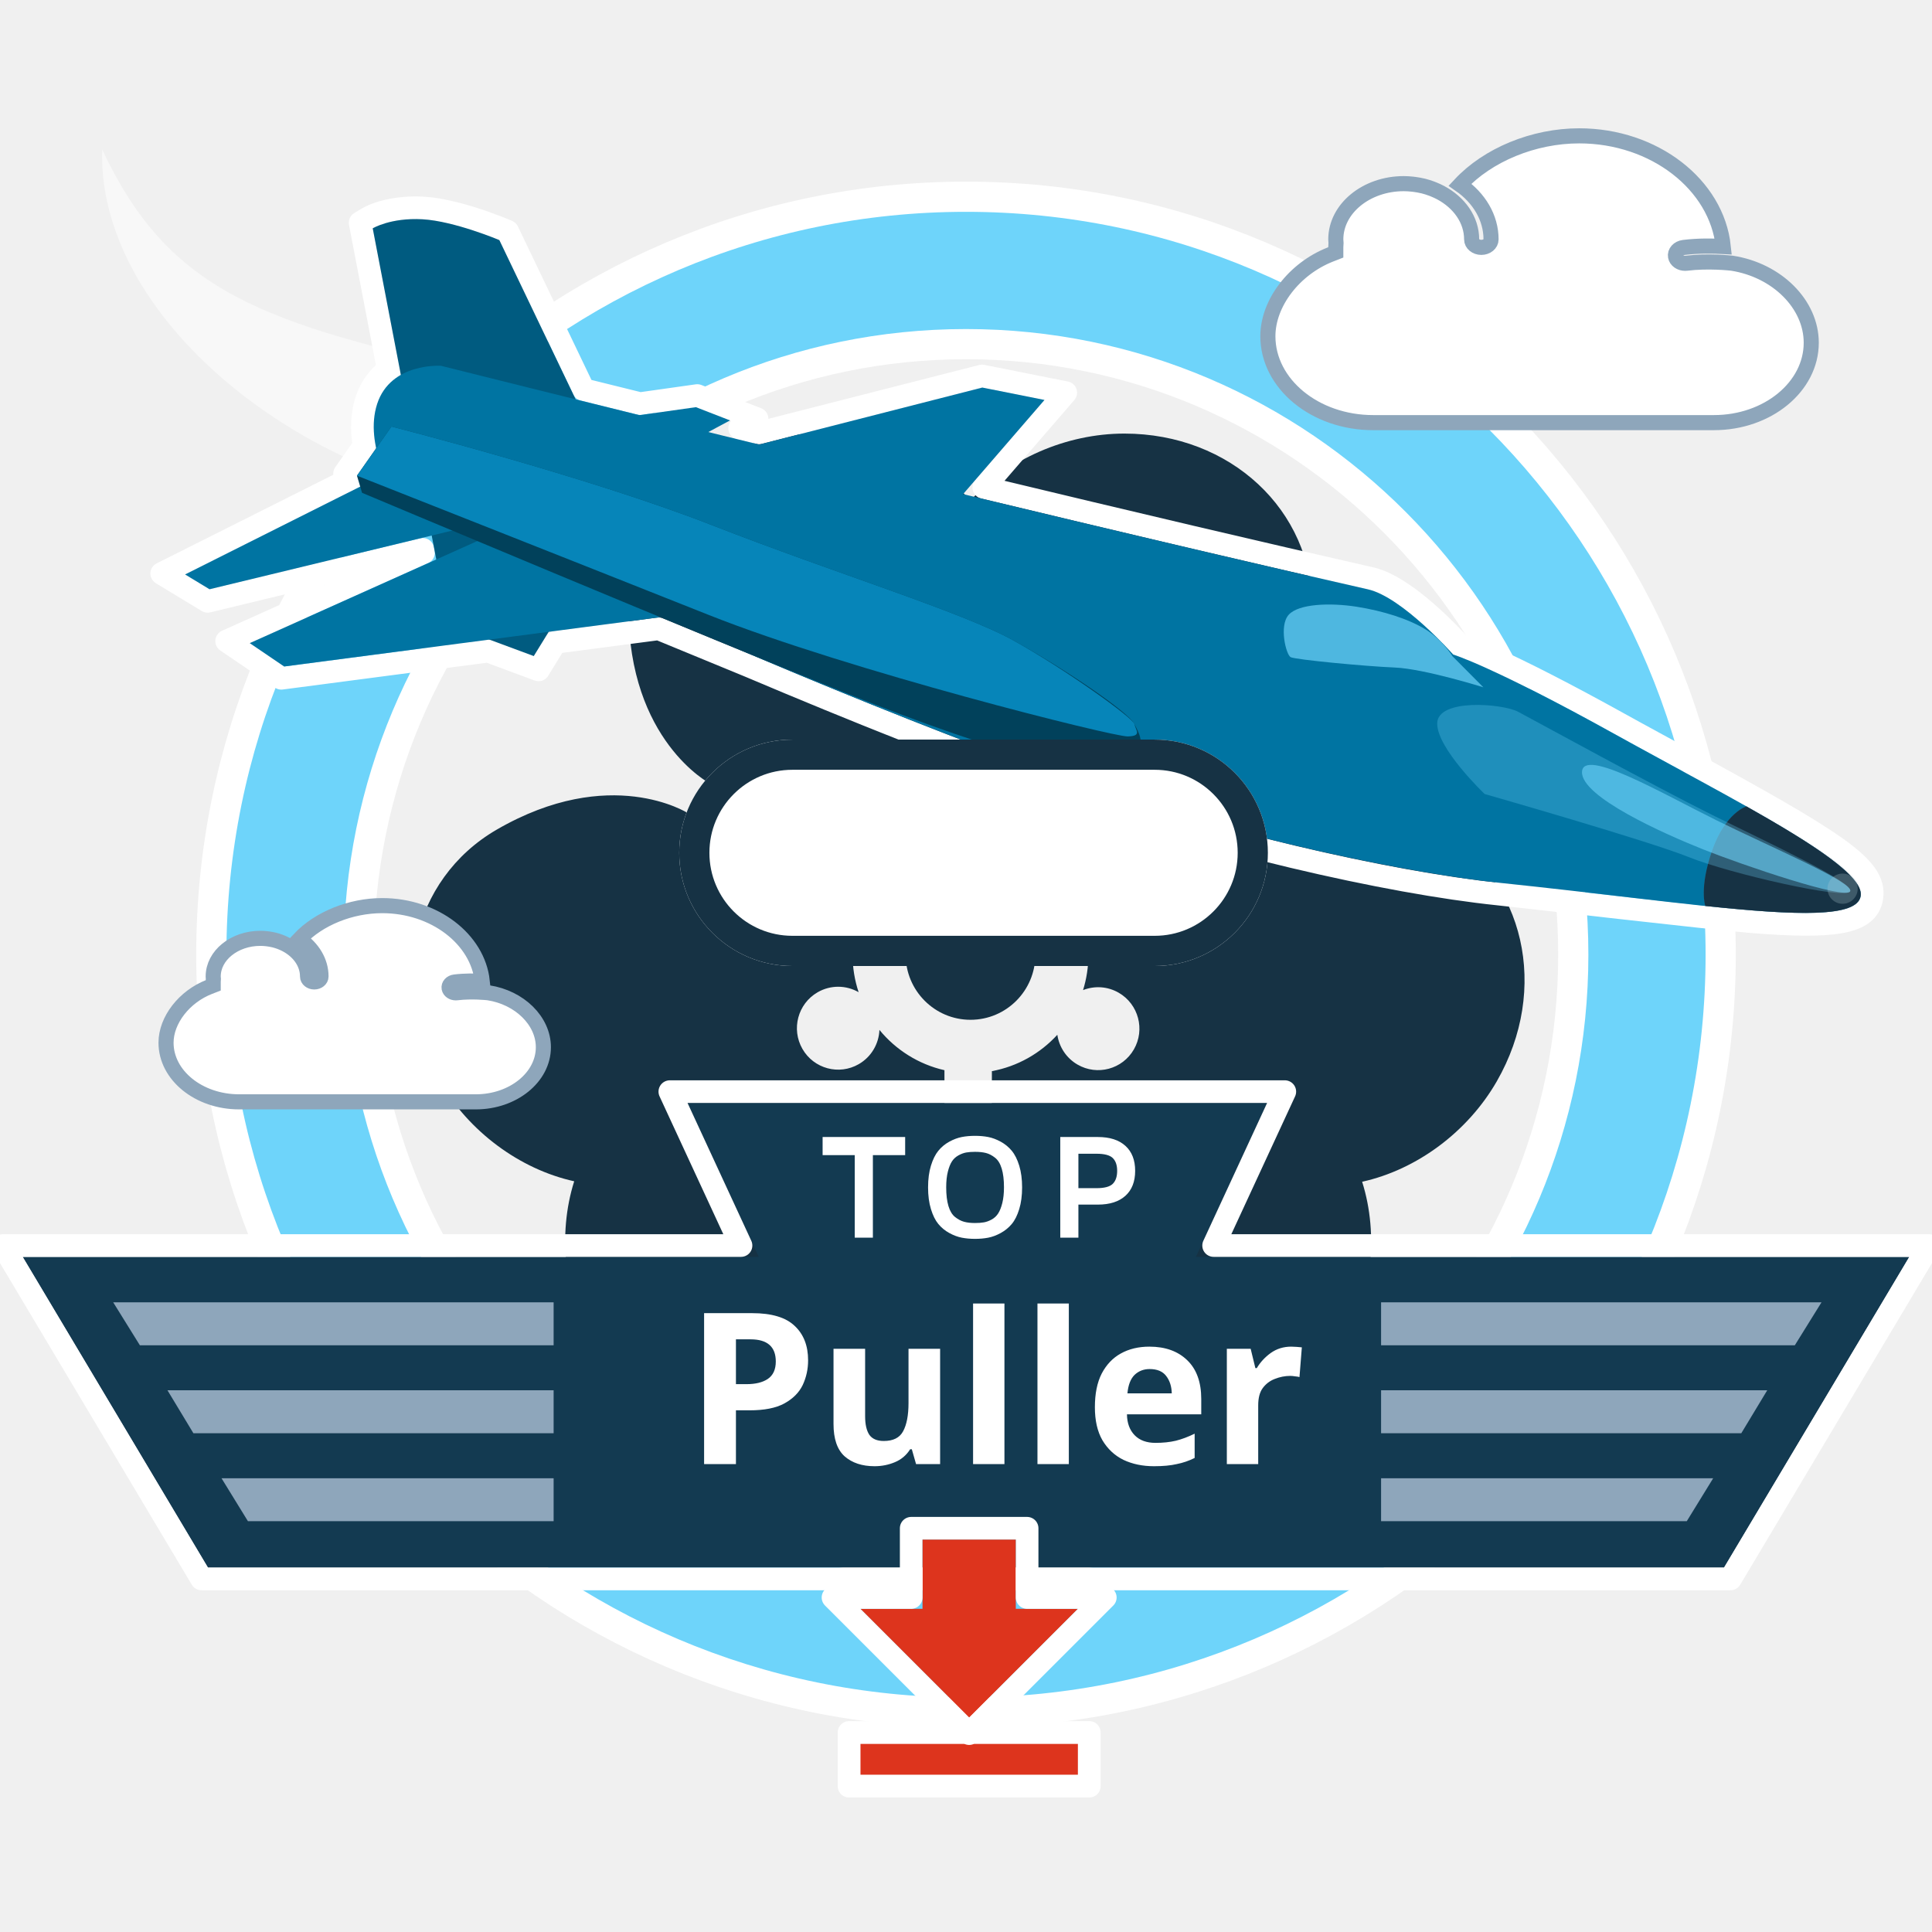
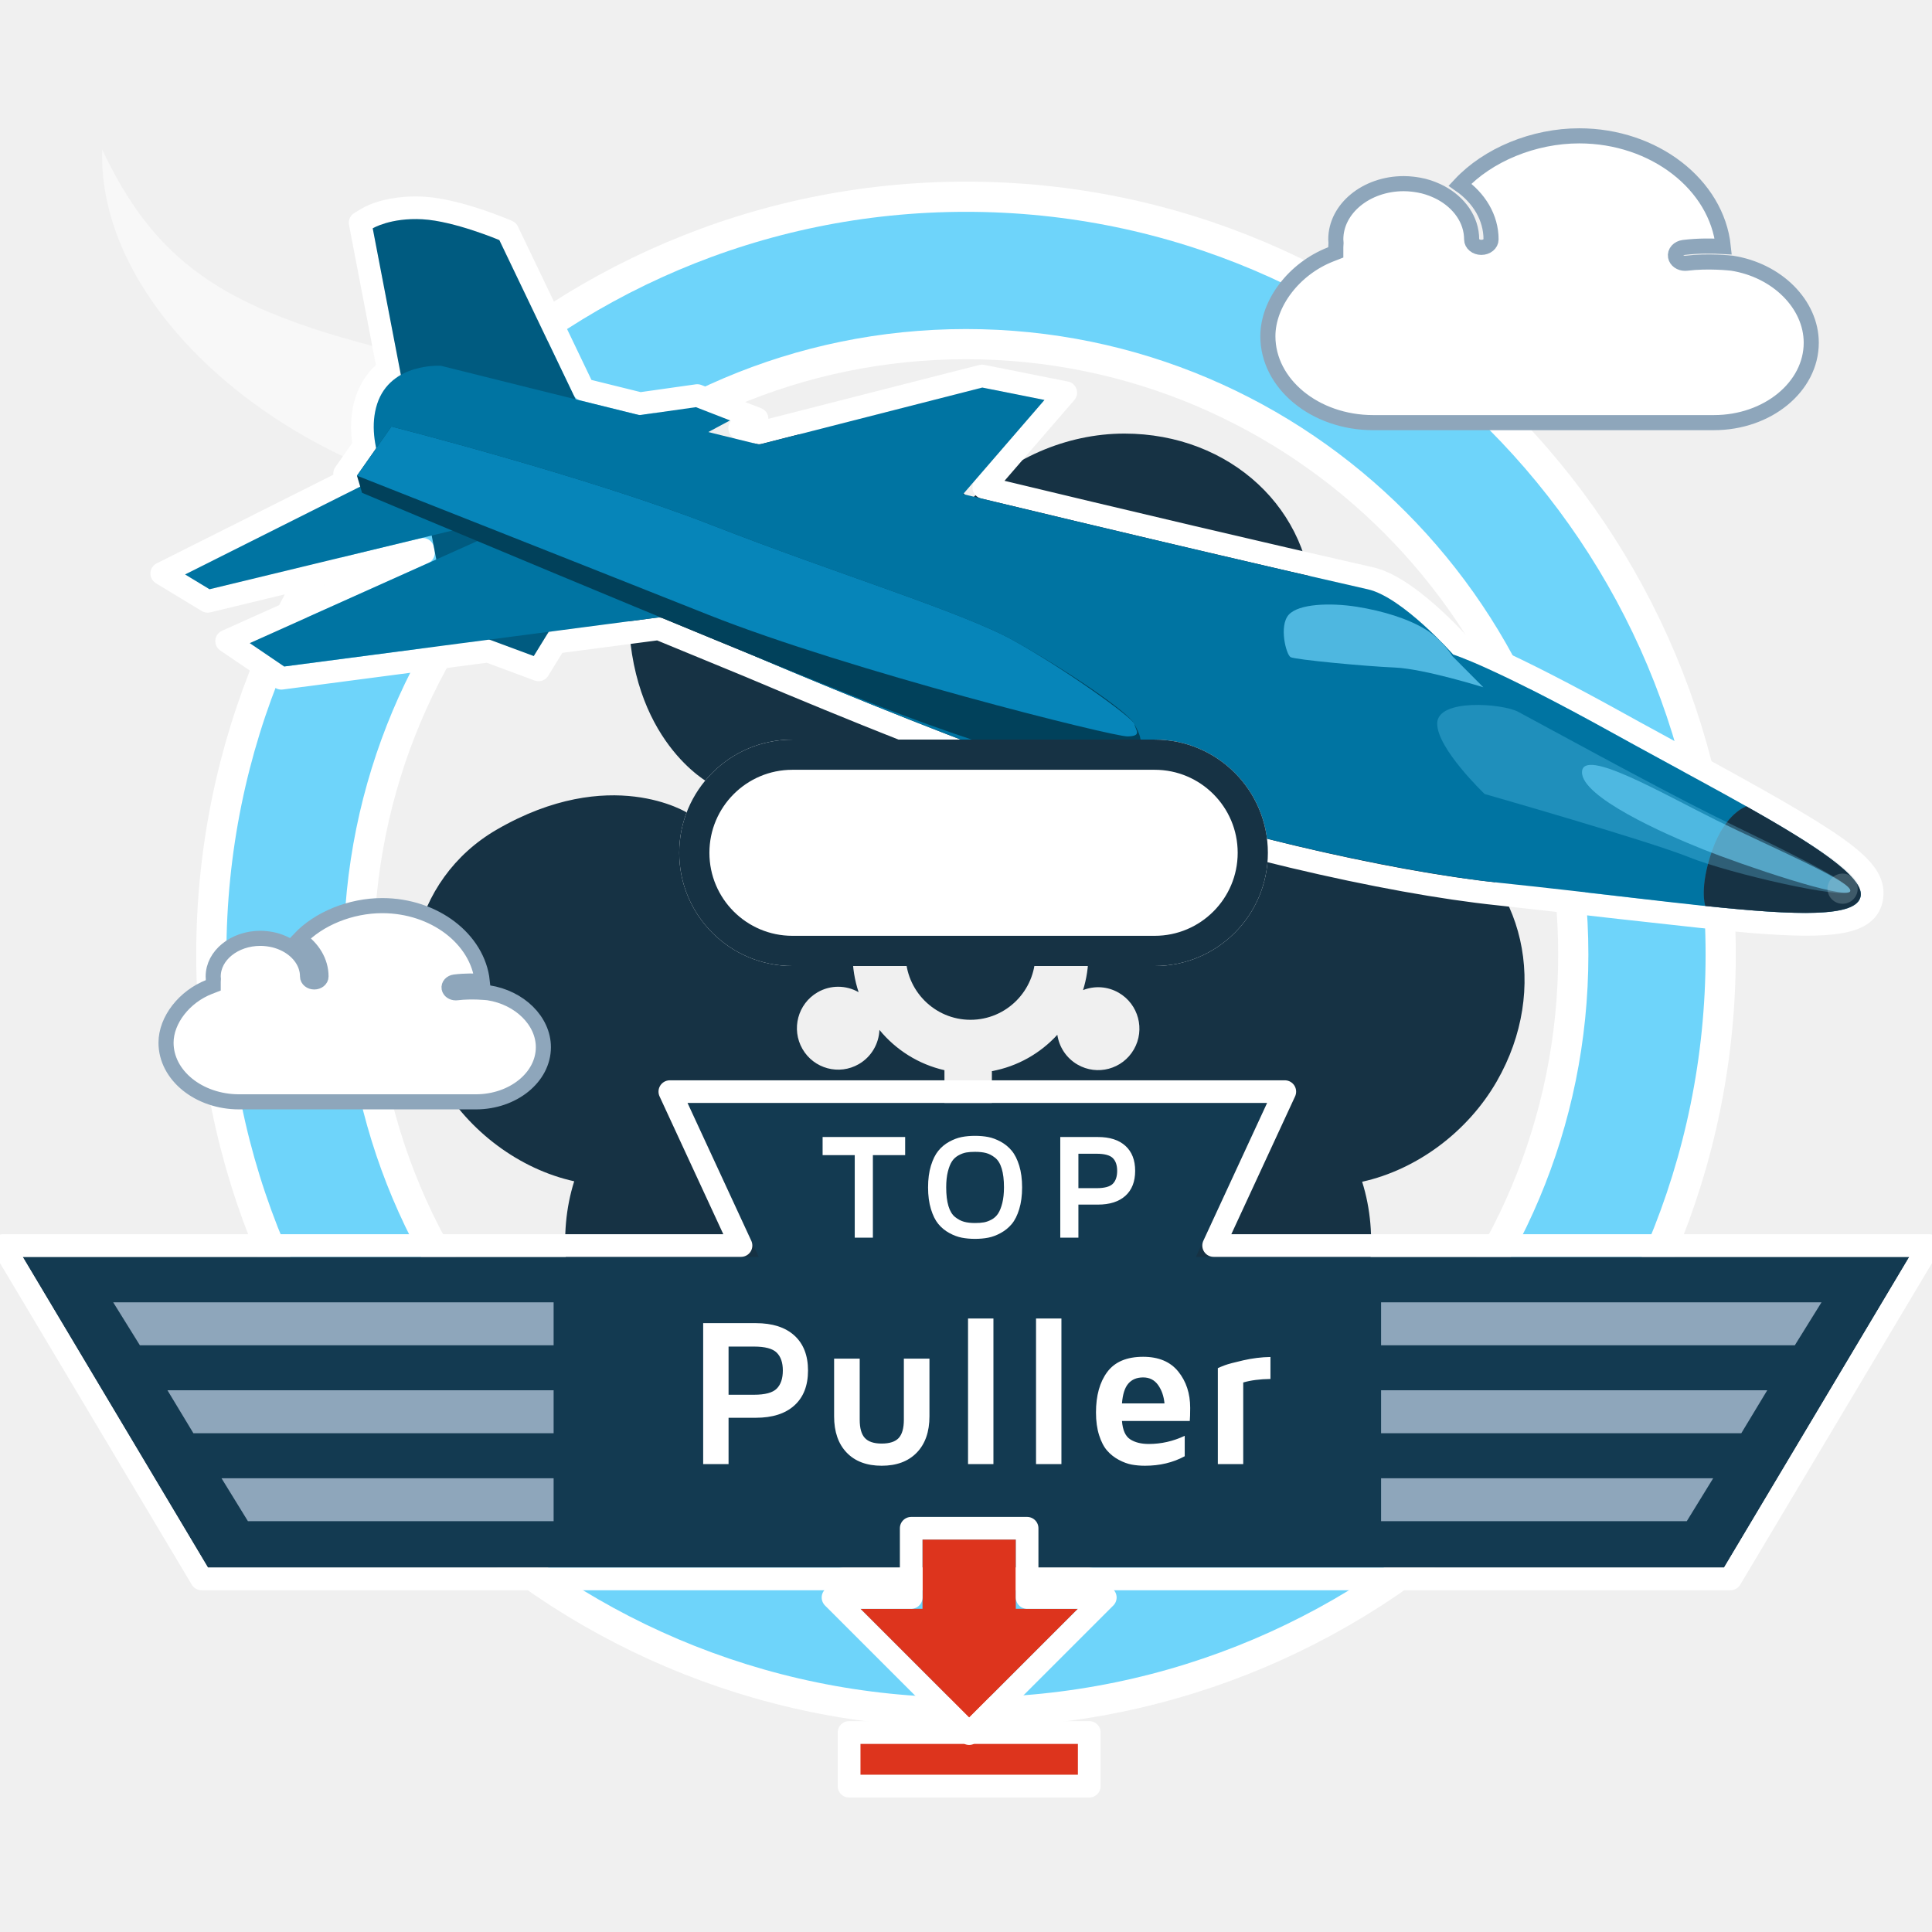
<svg xmlns="http://www.w3.org/2000/svg" xmlns:xlink="http://www.w3.org/1999/xlink" width="128" height="128" viewBox="0 0 128 128">
  <defs>
    <path id="a" d="M49.268,10.27 L0.5,10.27 L12.777,30.858 L113.223,30.858 L125.5,10.27 L78.232,10.27 L82.948,0.073 L44.552,0.073 L49.268,10.27 Z" />
    <path id="c" d="M0.056,2.621 C0.515,1.417 4.434,1.144 9.552,1.108 C9.552,1.108 10.567,2.14 10.121,4.754 C9.676,7.368 8.735,8.2 8.735,8.2 C3.096,5.805 -0.465,3.989 0.056,2.621 Z" />
    <filter id="b" width="100%" height="100%" x="0%" y="0%" filterUnits="objectBoundingBox">
      <feOffset in="SourceAlpha" result="shadowOffsetOuter1" />
      <feColorMatrix values="0 0 0 0 0.482 0 0 0 0 0.498 0 0 0 0 0.569 0 0 0 0.348 0" in="shadowOffsetOuter1" />
    </filter>
    <filter id="d" width="100%" height="100%" x="0%" y="0%" filterUnits="objectBoundingBox">
      <feGaussianBlur in="SourceGraphic" />
    </filter>
    <filter id="e" width="100%" height="100%" x="0%" y="0%" filterUnits="objectBoundingBox">
      <feGaussianBlur in="SourceGraphic" />
    </filter>
    <filter id="f" width="100%" height="100%" x="0%" y="0%" filterUnits="objectBoundingBox">
      <feGaussianBlur in="SourceGraphic" />
    </filter>
    <rect id="g" width="39" height="15" x="45" y="49" rx="7.5" />
    <path id="h" d="M71.418,106.588 L67.299,106.588 L67.299,102 L61.119,102 L61.119,106.588 L57,106.588 L64.209,113.797 L71.418,106.588 Z M57,115.529 L57,117.588 L71.418,117.588 L71.418,115.529 L57,115.529 Z" />
  </defs>
  <g fill="none" fill-rule="evenodd">
    <rect width="128" height="128" />
    <g fill-rule="nonzero" transform="translate(14 13)">
      <path fill="#163244" d="M35.572,42.869 L35.588,56.63 C35.588,56.63 35.9,62.089 28.559,66.346 C22.916,69.617 15.829,67.421 12.317,61.312 C10.392,57.962 9.922,53.768 11.042,50.229 C7.43,49.433 4.048,46.928 2.122,43.578 C-1.39,37.469 0.26,30.207 5.903,26.935 C13.439,22.566 18.559,25.83 18.559,25.83 L29.9,32.686 C29.631,33.48 29.485,34.33 29.485,35.215 C29.485,36.084 29.626,36.92 29.886,37.701 C29.07,37.235 28.037,37.204 27.165,37.709 C25.857,38.468 25.409,40.147 26.164,41.461 C26.919,42.774 28.591,43.224 29.899,42.466 C30.741,41.978 31.227,41.108 31.265,40.2 C32.348,41.52 33.853,42.479 35.572,42.869 Z M44.651,32.558 L55.728,25.86 C55.728,25.86 60.849,22.597 68.385,26.966 C74.027,30.238 75.677,37.5 72.165,43.609 C70.239,46.958 66.858,49.464 63.245,50.26 C64.365,53.799 63.896,57.993 61.97,61.343 C58.458,67.452 51.371,69.648 45.729,66.376 C38.387,62.12 38.699,56.661 38.699,56.661 L38.715,42.932 C40.417,42.619 41.926,41.751 43.051,40.523 C43.17,41.322 43.637,42.061 44.388,42.497 C45.696,43.255 47.368,42.805 48.123,41.491 C48.878,40.178 48.43,38.498 47.122,37.74 C46.372,37.305 45.503,37.268 44.755,37.563 C44.986,36.821 45.11,36.033 45.11,35.215 C45.11,34.282 44.948,33.387 44.651,32.558 Z M31.332,30.149 L20.016,23.862 C20.016,23.862 14.642,21.04 14.642,12.301 C14.642,5.758 20.079,0.692 27.103,0.692 C30.954,0.692 34.806,2.381 37.298,5.125 C39.79,2.381 43.642,0.692 47.493,0.692 C54.517,0.692 59.954,5.758 59.954,12.301 C59.954,20.814 55.091,23.273 55.091,23.273 L43.243,30.124 C42.162,28.852 40.684,27.931 39.001,27.556 C39.63,27.052 40.032,26.277 40.032,25.407 C40.032,23.89 38.808,22.661 37.298,22.661 C35.788,22.661 34.564,23.89 34.564,25.407 C34.564,26.277 34.966,27.052 35.595,27.556 C33.901,27.934 32.415,28.864 31.332,30.149 Z M37.298,39.53 C34.925,39.53 33.001,37.598 33.001,35.215 C33.001,32.831 34.925,30.899 37.298,30.899 C39.671,30.899 41.595,32.831 41.595,35.215 C41.595,37.598 39.671,39.53 37.298,39.53 Z" transform="translate(13 15.034)" />
      <path fill="#6ED4FA" stroke="#FFFFFF" stroke-width="2" d="M50,90.698 C72.211,90.698 90.234,72.598 90.234,50.249 C90.234,27.9 72.211,9.8 50,9.8 C27.789,9.8 9.766,27.9 9.766,50.249 C9.766,72.598 27.789,90.698 50,90.698 Z M50,100.464 C22.386,100.464 0,77.982 0,50.249 C0,22.516 22.386,0.034 50,0.034 C77.614,0.034 100,22.516 100,50.249 C100,77.982 77.614,100.464 50,100.464 Z" />
    </g>
    <g transform="translate(1 73)">
      <g stroke-linecap="round" stroke-linejoin="round">
        <use fill="#133A51" xlink:href="#a" />
        <path stroke="#FFFFFF" stroke-width="1.5" d="M48.095,9.52 L43.378,-0.677 L84.122,-0.677 L79.405,9.52 L126.82,9.52 L113.649,31.608 L12.351,31.608 L-0.82,9.52 L48.095,9.52 Z" />
      </g>
      <path fill="#FFFFFF" d="M53.5,3.531 L53.5,2.33 L58.969,2.33 L58.969,3.531 L56.831,3.531 L56.831,9 L55.629,9 L55.629,3.531 L53.5,3.531 Z M60.487,5.67 C60.487,5.123 60.55,4.643 60.677,4.229 C60.804,3.816 60.968,3.486 61.168,3.241 C61.368,2.995 61.61,2.795 61.893,2.64 C62.176,2.486 62.453,2.382 62.723,2.33 C62.993,2.278 63.285,2.252 63.597,2.252 C63.91,2.252 64.201,2.278 64.471,2.33 C64.741,2.382 65.018,2.486 65.301,2.64 C65.584,2.795 65.828,2.995 66.031,3.241 C66.235,3.486 66.4,3.816 66.527,4.229 C66.654,4.643 66.717,5.123 66.717,5.67 C66.717,6.21 66.654,6.689 66.527,7.105 C66.4,7.522 66.235,7.852 66.031,8.094 C65.828,8.337 65.584,8.535 65.301,8.69 C65.018,8.845 64.741,8.948 64.471,9 C64.201,9.052 63.91,9.078 63.597,9.078 C63.285,9.078 62.993,9.052 62.723,9 C62.453,8.948 62.176,8.845 61.893,8.69 C61.61,8.535 61.368,8.337 61.168,8.094 C60.968,7.852 60.804,7.522 60.677,7.105 C60.55,6.689 60.487,6.21 60.487,5.67 Z M61.688,5.66 C61.688,6.161 61.738,6.576 61.837,6.905 C61.936,7.234 62.083,7.476 62.276,7.63 C62.47,7.785 62.669,7.89 62.872,7.945 C63.076,8.001 63.317,8.028 63.597,8.028 C63.825,8.028 64.022,8.014 64.188,7.984 C64.354,7.955 64.525,7.892 64.701,7.796 C64.876,7.7 65.02,7.567 65.13,7.396 C65.241,7.225 65.333,6.993 65.406,6.7 C65.479,6.407 65.516,6.061 65.516,5.66 C65.516,5.165 65.466,4.754 65.367,4.425 C65.268,4.096 65.12,3.854 64.923,3.7 C64.726,3.545 64.527,3.442 64.327,3.39 C64.127,3.338 63.884,3.312 63.597,3.312 C63.376,3.312 63.182,3.326 63.016,3.355 C62.85,3.385 62.678,3.448 62.501,3.546 C62.324,3.644 62.18,3.775 62.071,3.941 C61.962,4.107 61.871,4.335 61.798,4.625 C61.725,4.915 61.688,5.26 61.688,5.66 Z M69.246,9 L69.246,2.33 L71.736,2.33 C72.524,2.33 73.132,2.525 73.562,2.916 C73.992,3.307 74.207,3.858 74.207,4.571 C74.207,5.284 73.992,5.835 73.562,6.224 C73.132,6.613 72.524,6.808 71.736,6.808 L70.447,6.808 L70.447,9 L69.246,9 Z M70.447,5.719 L71.648,5.719 C72.175,5.719 72.535,5.622 72.727,5.428 C72.919,5.235 73.015,4.949 73.015,4.571 C73.015,4.197 72.918,3.915 72.725,3.724 C72.531,3.534 72.172,3.438 71.648,3.438 L70.447,3.438 L70.447,5.719 Z" />
      <path fill="#8EA6BB" d="M35.679,13.283 L6.5,13.283 L8.268,16.129 L35.679,16.129 L35.679,13.283 Z M35.679,19.11 L10.095,19.11 L11.814,21.956 L35.679,21.956 L35.679,19.11 Z M35.679,24.938 L13.676,24.938 L15.426,27.783 L35.679,27.783 L35.679,24.938 Z" />
      <path fill="#8EA6BB" d="M119.679,13.283 L90.5,13.283 L92.268,16.129 L119.679,16.129 L119.679,13.283 Z M119.679,19.11 L94.095,19.11 L95.814,21.956 L119.679,21.956 L119.679,19.11 Z M119.679,24.938 L97.676,24.938 L99.426,27.783 L119.679,27.783 L119.679,24.938 Z" transform="matrix(-1 0 0 1 210.179 0)" />
-       <text fill="#FFFFFF" font-family="MavenProBold, Maven Pro" font-size="14" font-weight="bold">
-         <tspan x="44.384" y="24">Puller</tspan>
-       </text>
+       <path fill="#FFFFFF" d="M45.587,24 L45.587,14.662 L49.074,14.662 C50.177,14.662 51.029,14.936 51.63,15.482 C52.232,16.029 52.533,16.802 52.533,17.8 C52.533,18.798 52.232,19.569 51.63,20.114 C51.029,20.658 50.177,20.931 49.074,20.931 L47.269,20.931 L47.269,24 L45.587,24 Z M47.269,19.406 L48.951,19.406 C49.689,19.406 50.193,19.271 50.461,19 C50.73,18.728 50.865,18.328 50.865,17.8 C50.865,17.276 50.729,16.88 50.458,16.614 C50.187,16.347 49.684,16.214 48.951,16.214 L47.269,16.214 L47.269,19.406 Z M54.262,20.835 L54.262,17.014 L55.958,17.014 L55.958,21.061 C55.958,21.621 56.071,22.024 56.299,22.271 C56.527,22.517 56.899,22.64 57.414,22.64 C57.938,22.64 58.314,22.517 58.542,22.271 C58.769,22.024 58.883,21.621 58.883,21.061 L58.883,17.014 L60.579,17.014 L60.579,20.835 C60.579,21.86 60.298,22.662 59.738,23.241 C59.177,23.82 58.403,24.109 57.414,24.109 C56.425,24.109 55.652,23.82 55.096,23.241 C54.54,22.662 54.262,21.86 54.262,20.835 Z M63.135,24 L63.135,14.354 L64.817,14.354 L64.817,24 L63.135,24 Z M67.64,24 L67.64,14.354 L69.322,14.354 L69.322,24 L67.64,24 Z M71.612,20.582 C71.612,19.461 71.861,18.565 72.36,17.896 C72.859,17.226 73.651,16.891 74.736,16.891 C75.761,16.891 76.537,17.216 77.063,17.868 C77.59,18.52 77.853,19.322 77.853,20.274 C77.853,20.666 77.844,20.956 77.826,21.143 L73.334,21.143 C73.38,21.749 73.561,22.154 73.878,22.359 C74.195,22.564 74.606,22.667 75.112,22.667 C75.932,22.667 76.725,22.487 77.491,22.127 L77.491,23.48 C76.716,23.9 75.839,24.109 74.859,24.109 C74.549,24.109 74.257,24.084 73.984,24.034 C73.71,23.984 73.424,23.879 73.126,23.72 C72.827,23.56 72.57,23.357 72.354,23.111 C72.137,22.865 71.959,22.525 71.82,22.089 C71.681,21.654 71.612,21.152 71.612,20.582 Z M73.334,19.98 L76.151,19.98 C76.105,19.497 75.963,19.09 75.724,18.757 C75.484,18.424 75.155,18.258 74.736,18.258 C74.317,18.258 73.99,18.393 73.755,18.665 C73.52,18.936 73.38,19.374 73.334,19.98 Z M79.685,24 L79.685,17.643 C79.799,17.588 79.956,17.523 80.157,17.448 C80.357,17.373 80.761,17.265 81.367,17.126 C81.973,16.987 82.574,16.913 83.171,16.904 L83.171,18.36 C82.47,18.369 81.868,18.447 81.367,18.593 L81.367,24 L79.685,24 Z" />
    </g>
    <g transform="scale(-1 1) rotate(-29 48.07 269.429)">
      <path fill="#FFFFFF" d="M124.667,12.684 C122.09,22.217 108.952,28.588 95.798,27.803 L95.798,19.383 C111.243,20.657 117.687,20.395 124.667,12.684 Z" opacity=".5" transform="rotate(12 110.233 20.276)" />
      <path stroke="#FFFFFF" stroke-width="1.5" d="M101.231,24.609 L101.469,26.855 L101.12,27.198 L108.857,38.515 L105.301,38.652 L94.503,28.727 L94.354,28.906 L102.924,40.346 L98.561,40.744 L87.452,32.532 L83.926,31.996 L83.828,29.854 L78.285,25.757 C75.935,25.488 73.771,25.238 71.833,25.009 C64.156,24.198 56.927,23.264 50.387,22.2 C39.517,20.429 27.852,17.027 21.114,14.158 C19.487,13.464 7.98,8.731 5.534,7.618 C0.67,5.405 -1.28,4.023 -0.645,2.354 C0.072,0.472 3.039,0.279 15.173,0.377 C16.718,0.39 17.481,0.395 18.382,0.398 C18.806,0.4 19.21,0.401 19.601,0.401 C23.645,0.401 26.743,0.51 29.02,0.692 C30.179,0.785 30.936,0.879 31.366,0.954 C31.471,0.919 31.602,0.876 31.756,0.828 C32.209,0.684 32.699,0.541 33.212,0.407 C33.964,0.211 34.698,0.052 35.393,-0.056 C36.718,-0.263 37.821,-0.277 38.662,-0.032 C45.863,2.063 54.43,4.481 63.984,7.125 L62.281,-1.004 L67.67,0.72 L78.759,11.179 C79.186,11.296 79.612,11.412 80.038,11.527 L79.328,10.427 L83.54,11 L86.595,13.306 C87.86,13.647 89.102,13.983 90.319,14.311 L99.8,7.574 L100.082,7.604 C100.138,7.61 100.239,7.622 100.377,7.64 C100.606,7.67 100.86,7.706 101.134,7.75 C101.917,7.874 102.701,8.032 103.438,8.227 C104.212,8.432 104.891,8.667 105.452,8.938 C105.828,9.12 106.177,9.32 106.5,9.535 C107.49,10.195 108.088,10.874 108.368,11.363 L108.627,11.816 L102.277,19.419 C102.62,20.176 102.73,21.009 102.558,21.902 C102.372,22.87 101.908,23.773 101.231,24.609 Z" stroke-linecap="round" stroke-linejoin="round" />
      <path fill="#005B80" d="M107.717,11.736 L90.583,32.251 L84.647,31.347 L84.302,23.804 L88.01,16.871 L100.002,8.35 C100.002,8.35 103.223,8.693 105.126,9.613 C107.028,10.533 107.717,11.736 107.717,11.736 Z" />
      <polygon fill="#0074A2" points="107.472 37.818 96.429 21.666 83.245 11.717 80.843 11.39 86.825 20.649 105.581 37.891" />
      <polygon fill="#0074A2" points="101.519 39.721 98.777 39.971 66.658 16.23 63.279 .103 67.28 1.382 86.088 19.123" />
      <path fill="#0074A2" d="M38.452,0.688 C63.242,7.902 99.346,17.508 99.346,17.508 C99.346,17.508 102.368,18.923 101.822,21.76 C101.275,24.597 97.951,26.407 97.951,26.407 C97.951,26.407 72.491,25.039 50.508,21.459 C37.776,19.386 26.247,15.529 21.408,13.468 C9.224,8.278 -0.794,4.854 0.056,2.621 C0.791,0.693 10.401,1.151 19.601,1.151 C28.8,1.151 31.42,1.729 31.42,1.729 C31.42,1.729 36.202,0.033 38.452,0.688 Z" />
      <use fill="black" filter="url(#b)" xlink:href="#c" />
      <use fill="#163244" xlink:href="#c" />
      <path fill="#01415B" d="M46.252,17.836 C46.649,16.55 47.138,16.363 47.655,15.998 C48.367,15.493 53.463,15.036 57.362,15.036 C61.262,15.036 69.745,16.857 78.544,18.041 C87.342,19.225 100.266,22.62 100.266,22.62 L100.685,26.574 L99.842,27.403 C99.842,27.403 75.033,24.708 65.081,23.431 C55.129,22.153 45.527,20.18 46.252,17.836 Z" />
      <path fill="#0685B9" d="M47.655,16.93 C46.815,16.442 47.377,16.319 47.655,15.998 C47.932,15.676 53.463,15.036 57.362,15.036 C61.262,15.036 69.745,16.857 78.544,18.041 C87.342,19.225 100.266,22.62 100.266,22.62 L100.685,26.574 C100.685,26.574 85.808,24.626 75.856,23.349 C65.905,22.071 48.494,17.417 47.655,16.93 Z" />
      <path fill="#4EB7E0" d="M28.616,2.657 C28.616,2.657 32.632,3.479 34.392,4.36 C36.152,5.242 40.415,7.101 40.756,7.101 C41.097,7.101 42.446,5.669 42.228,4.707 C42.009,3.745 40.199,2.659 38.536,2.054 C36.873,1.45 35.166,1.1 33.837,1.159 C32.507,1.219 31.411,1.847 31.411,1.847 L28.616,2.657 Z" />
      <path fill="#6ED4FA" d="M0.764,2.958 C0.764,3.615 8.379,5.668 11.25,5.971 C14.122,6.273 25.169,8.631 25.169,8.631 C25.169,8.631 29.388,7.453 30.145,5.971 C30.902,4.489 26.937,2.778 25.764,2.778 C24.591,2.778 15.384,2.895 11.25,2.778 C7.117,2.661 0.764,2.302 0.764,2.958 Z" opacity=".278" filter="url(#d)" transform="rotate(1 15.502 5.603)" />
      <path fill="#6ED4FA" d="M0.792,2.871 C0.792,3.527 7.925,4.686 10.704,4.988 C13.483,5.291 19.455,5.711 20.188,4.229 C20.92,2.747 14.837,2.988 10.835,2.871 C6.834,2.754 0.792,2.215 0.792,2.871 Z" opacity=".6" filter="url(#e)" transform="rotate(1 10.52 3.918)" />
      <ellipse cx="1.333" cy="2.788" fill="#B3CCD5" fill-opacity=".649" opacity=".4" filter="url(#f)" rx="1" ry="1" />
    </g>
    <use fill="#FFFFFF" xlink:href="#g" />
    <rect width="37" height="13" x="46" y="50" stroke="#163244" stroke-width="2" rx="6.5" />
    <g fill-rule="nonzero" stroke-linecap="round" stroke-linejoin="round">
      <use fill="#DD341D" fill-rule="evenodd" xlink:href="#h" />
      <path stroke="#FFFFFF" stroke-width="1.5" d="M60.369,105.838 L60.369,101.25 L68.049,101.25 L68.049,105.838 L73.229,105.838 L64.209,114.857 L55.189,105.838 L60.369,105.838 Z M56.25,114.779 L72.168,114.779 L72.168,118.338 L56.25,118.338 L56.25,114.779 Z" />
    </g>
    <path fill="#FFFFFF" fill-rule="nonzero" stroke="#8EA6BB" d="M100.071 28L90.972 28C87.127 28 84 25.432 84 22.276 84 20.083 85.739 17.808 88.135 16.864L88.5 16.721 88.5 16.389C88.5 16.322 88.505 16.254 88.51 16.185L88.515 16.101 88.508 15.99C88.504 15.947 88.5 15.904 88.5 15.861 88.5 13.824 90.519 12.167 93 12.167 93.199 12.167 93.395 12.181 93.59 12.202 93.64 12.207 93.69 12.214 93.739 12.221 93.911 12.244 94.08 12.275 94.246 12.314 94.269 12.32 94.292 12.323 94.315 12.329 94.498 12.375 94.677 12.433 94.851 12.498 94.897 12.515 94.941 12.533 94.986 12.551 95.141 12.614 95.292 12.683 95.438 12.76 96.677 13.419 97.5 14.562 97.5 15.861 97.5 16.153 97.787 16.389 98.143 16.389 98.498 16.389 98.786 16.153 98.786 15.861 98.786 14.408 97.985 13.107 96.729 12.235 98.572 10.256 101.607 9 104.626 9 109.605 9 113.74 12.238 114.171 16.33 113.514 16.292 112.531 16.272 111.546 16.395 111.195 16.439 110.954 16.708 111.008 16.996 111.056 17.258 111.33 17.445 111.642 17.445 111.674 17.445 111.707 17.443 111.739 17.439 113.171 17.261 114.663 17.428 114.75 17.438 117.744 17.905 120 20.168 120 22.707 120 25.626 117.108 28 113.553 28L105.214 28 100.071 28zM22.161 73L15.842 73C13.172 73 11 71.243 11 69.083 11 67.583 12.208 66.026 13.872 65.381L14.125 65.283 14.125 65.056C14.125 65.01 14.129 64.963 14.132 64.916L14.136 64.858 14.13 64.783C14.128 64.753 14.125 64.724 14.125 64.694 14.125 63.301 15.527 62.167 17.25 62.167 17.388 62.167 17.524 62.176 17.659 62.191 17.694 62.194 17.729 62.199 17.763 62.204 17.883 62.22 18 62.241 18.116 62.268 18.131 62.271 18.147 62.274 18.163 62.278 18.29 62.309 18.414 62.349 18.536 62.393 18.567 62.405 18.598 62.418 18.629 62.43 18.737 62.473 18.842 62.52 18.943 62.573 19.803 63.024 20.375 63.805 20.375 64.694 20.375 64.894 20.575 65.056 20.821 65.056 21.068 65.056 21.268 64.894 21.268 64.694 21.268 63.7 20.712 62.81 19.839 62.213 21.119 60.859 23.227 60 25.324 60 28.781 60 31.653 62.215 31.952 65.015 31.496 64.989 30.813 64.976 30.129 65.06 29.886 65.09 29.718 65.274 29.755 65.471 29.789 65.65 29.979 65.778 30.196 65.778 30.218 65.778 30.241 65.777 30.263 65.774 31.258 65.652 32.294 65.766 32.354 65.773 34.433 66.093 36 67.641 36 69.379 36 71.375 33.992 73 31.523 73L25.732 73 22.161 73z" />
  </g>
</svg>
